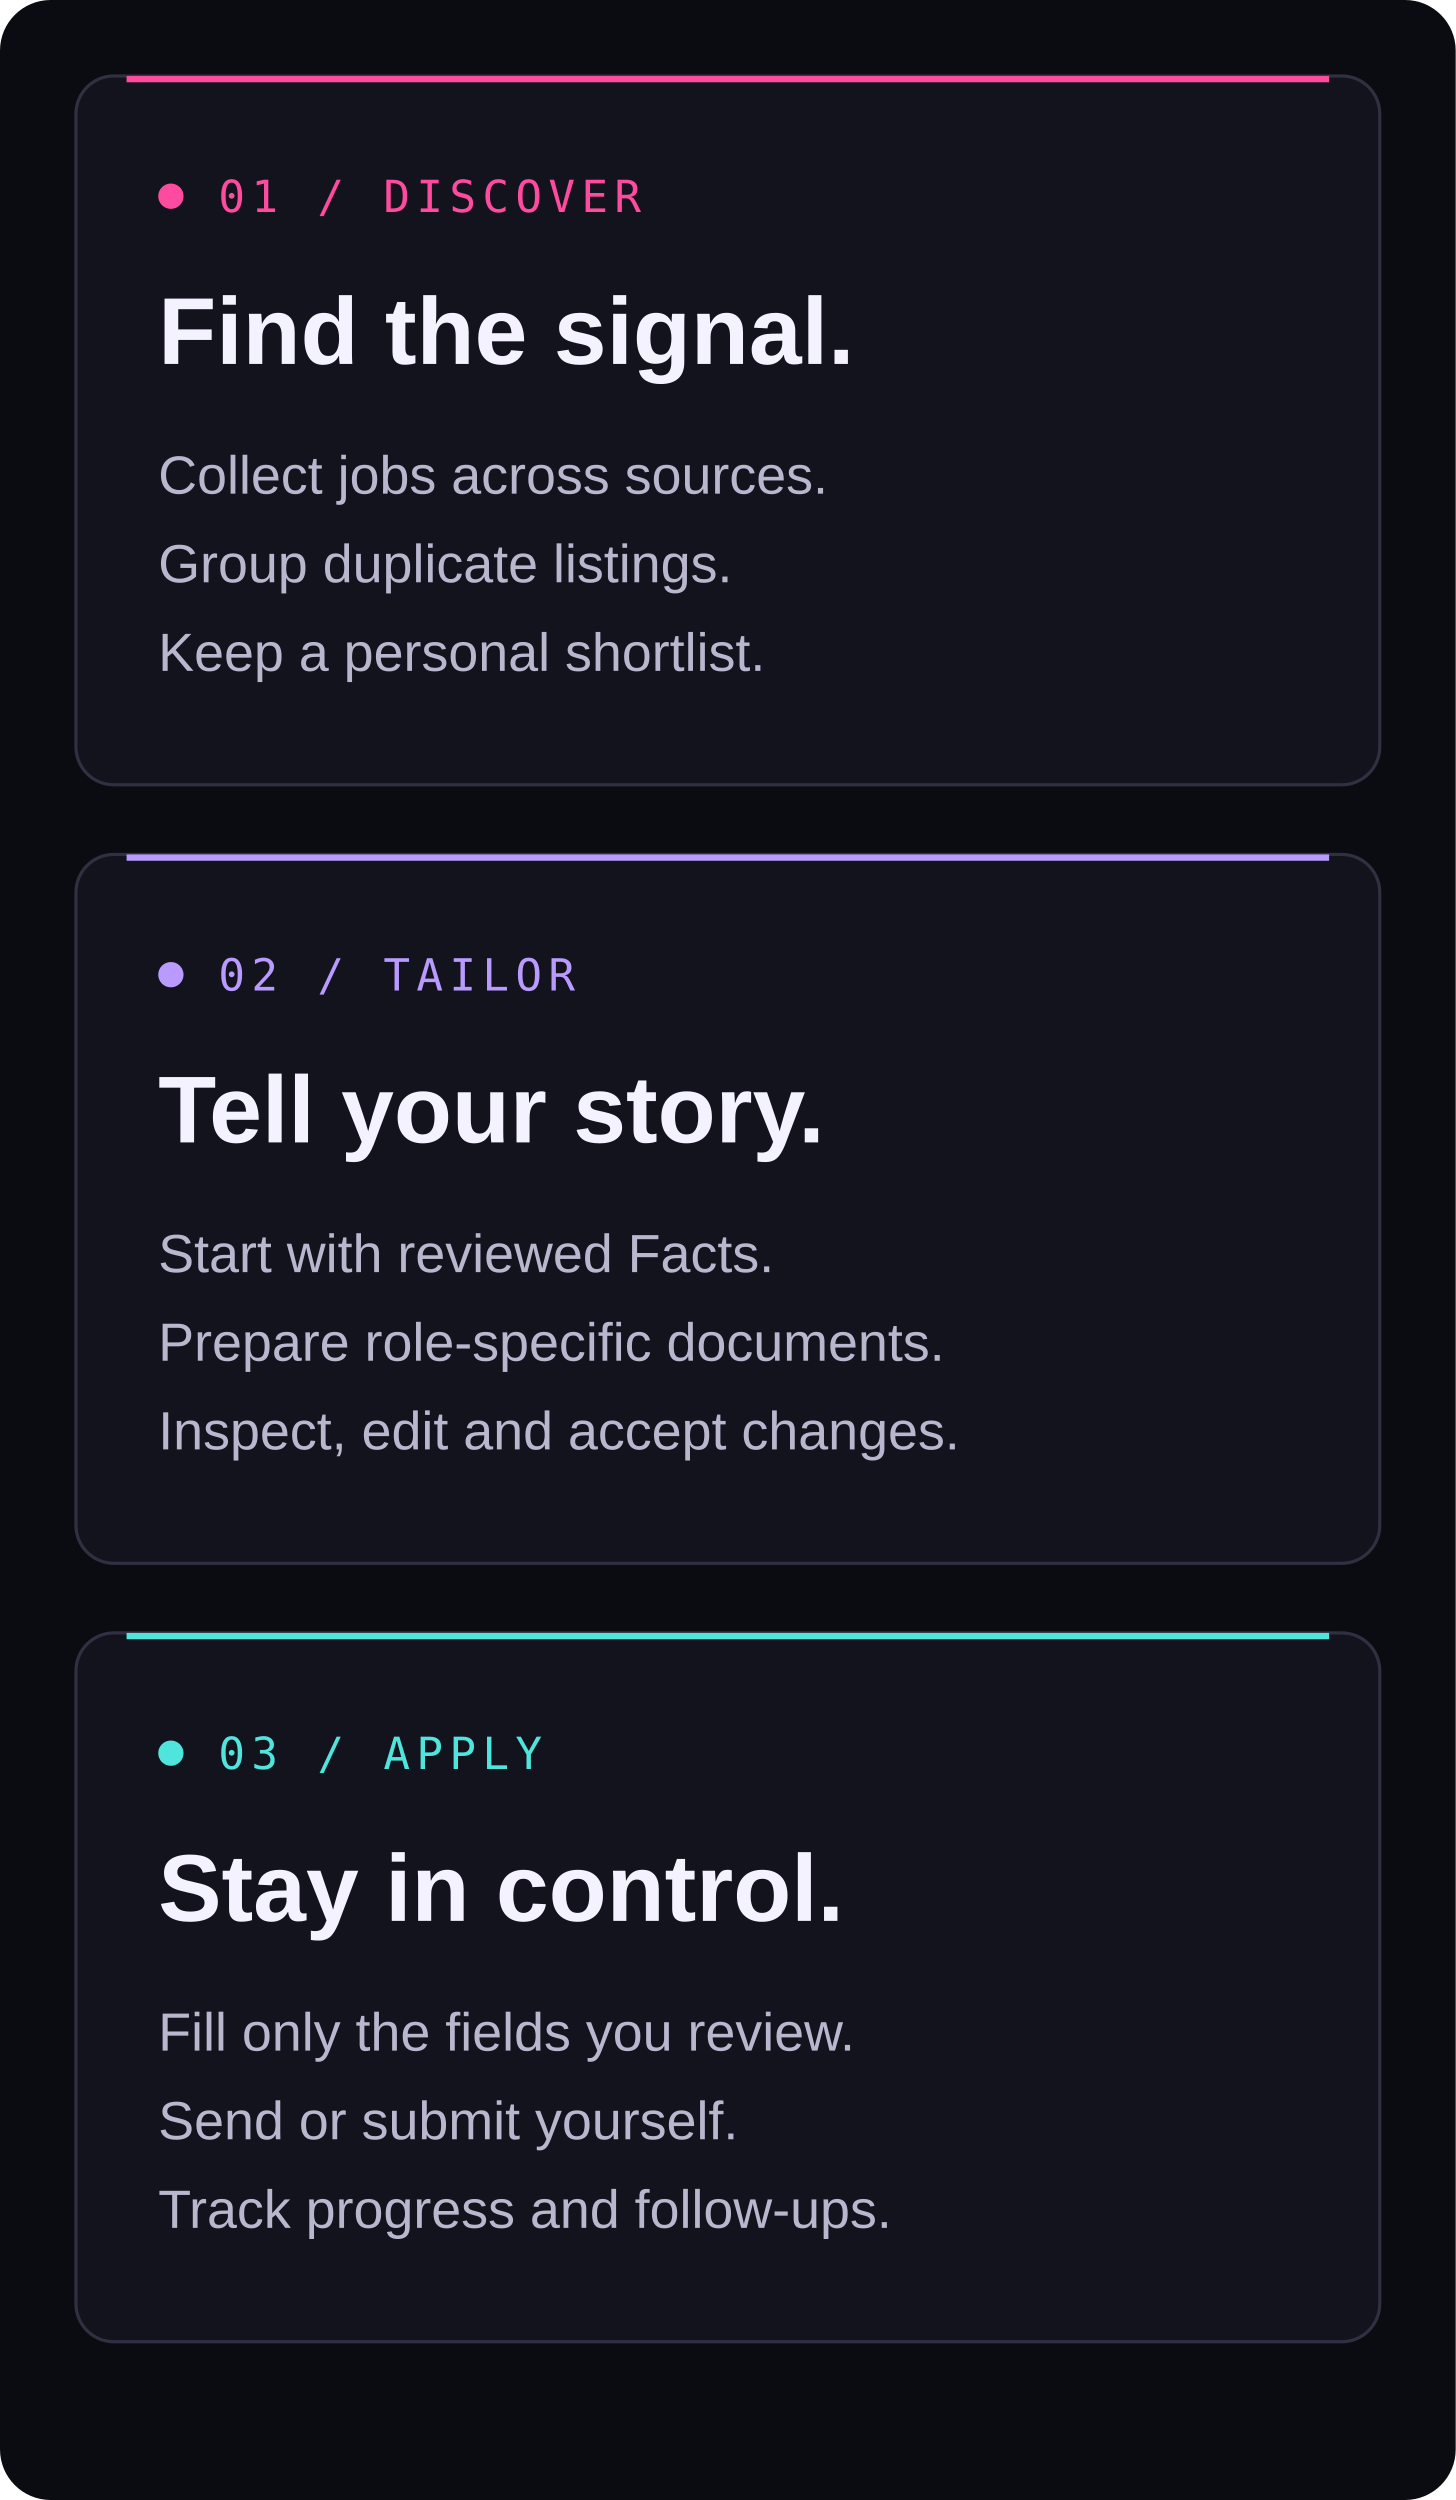
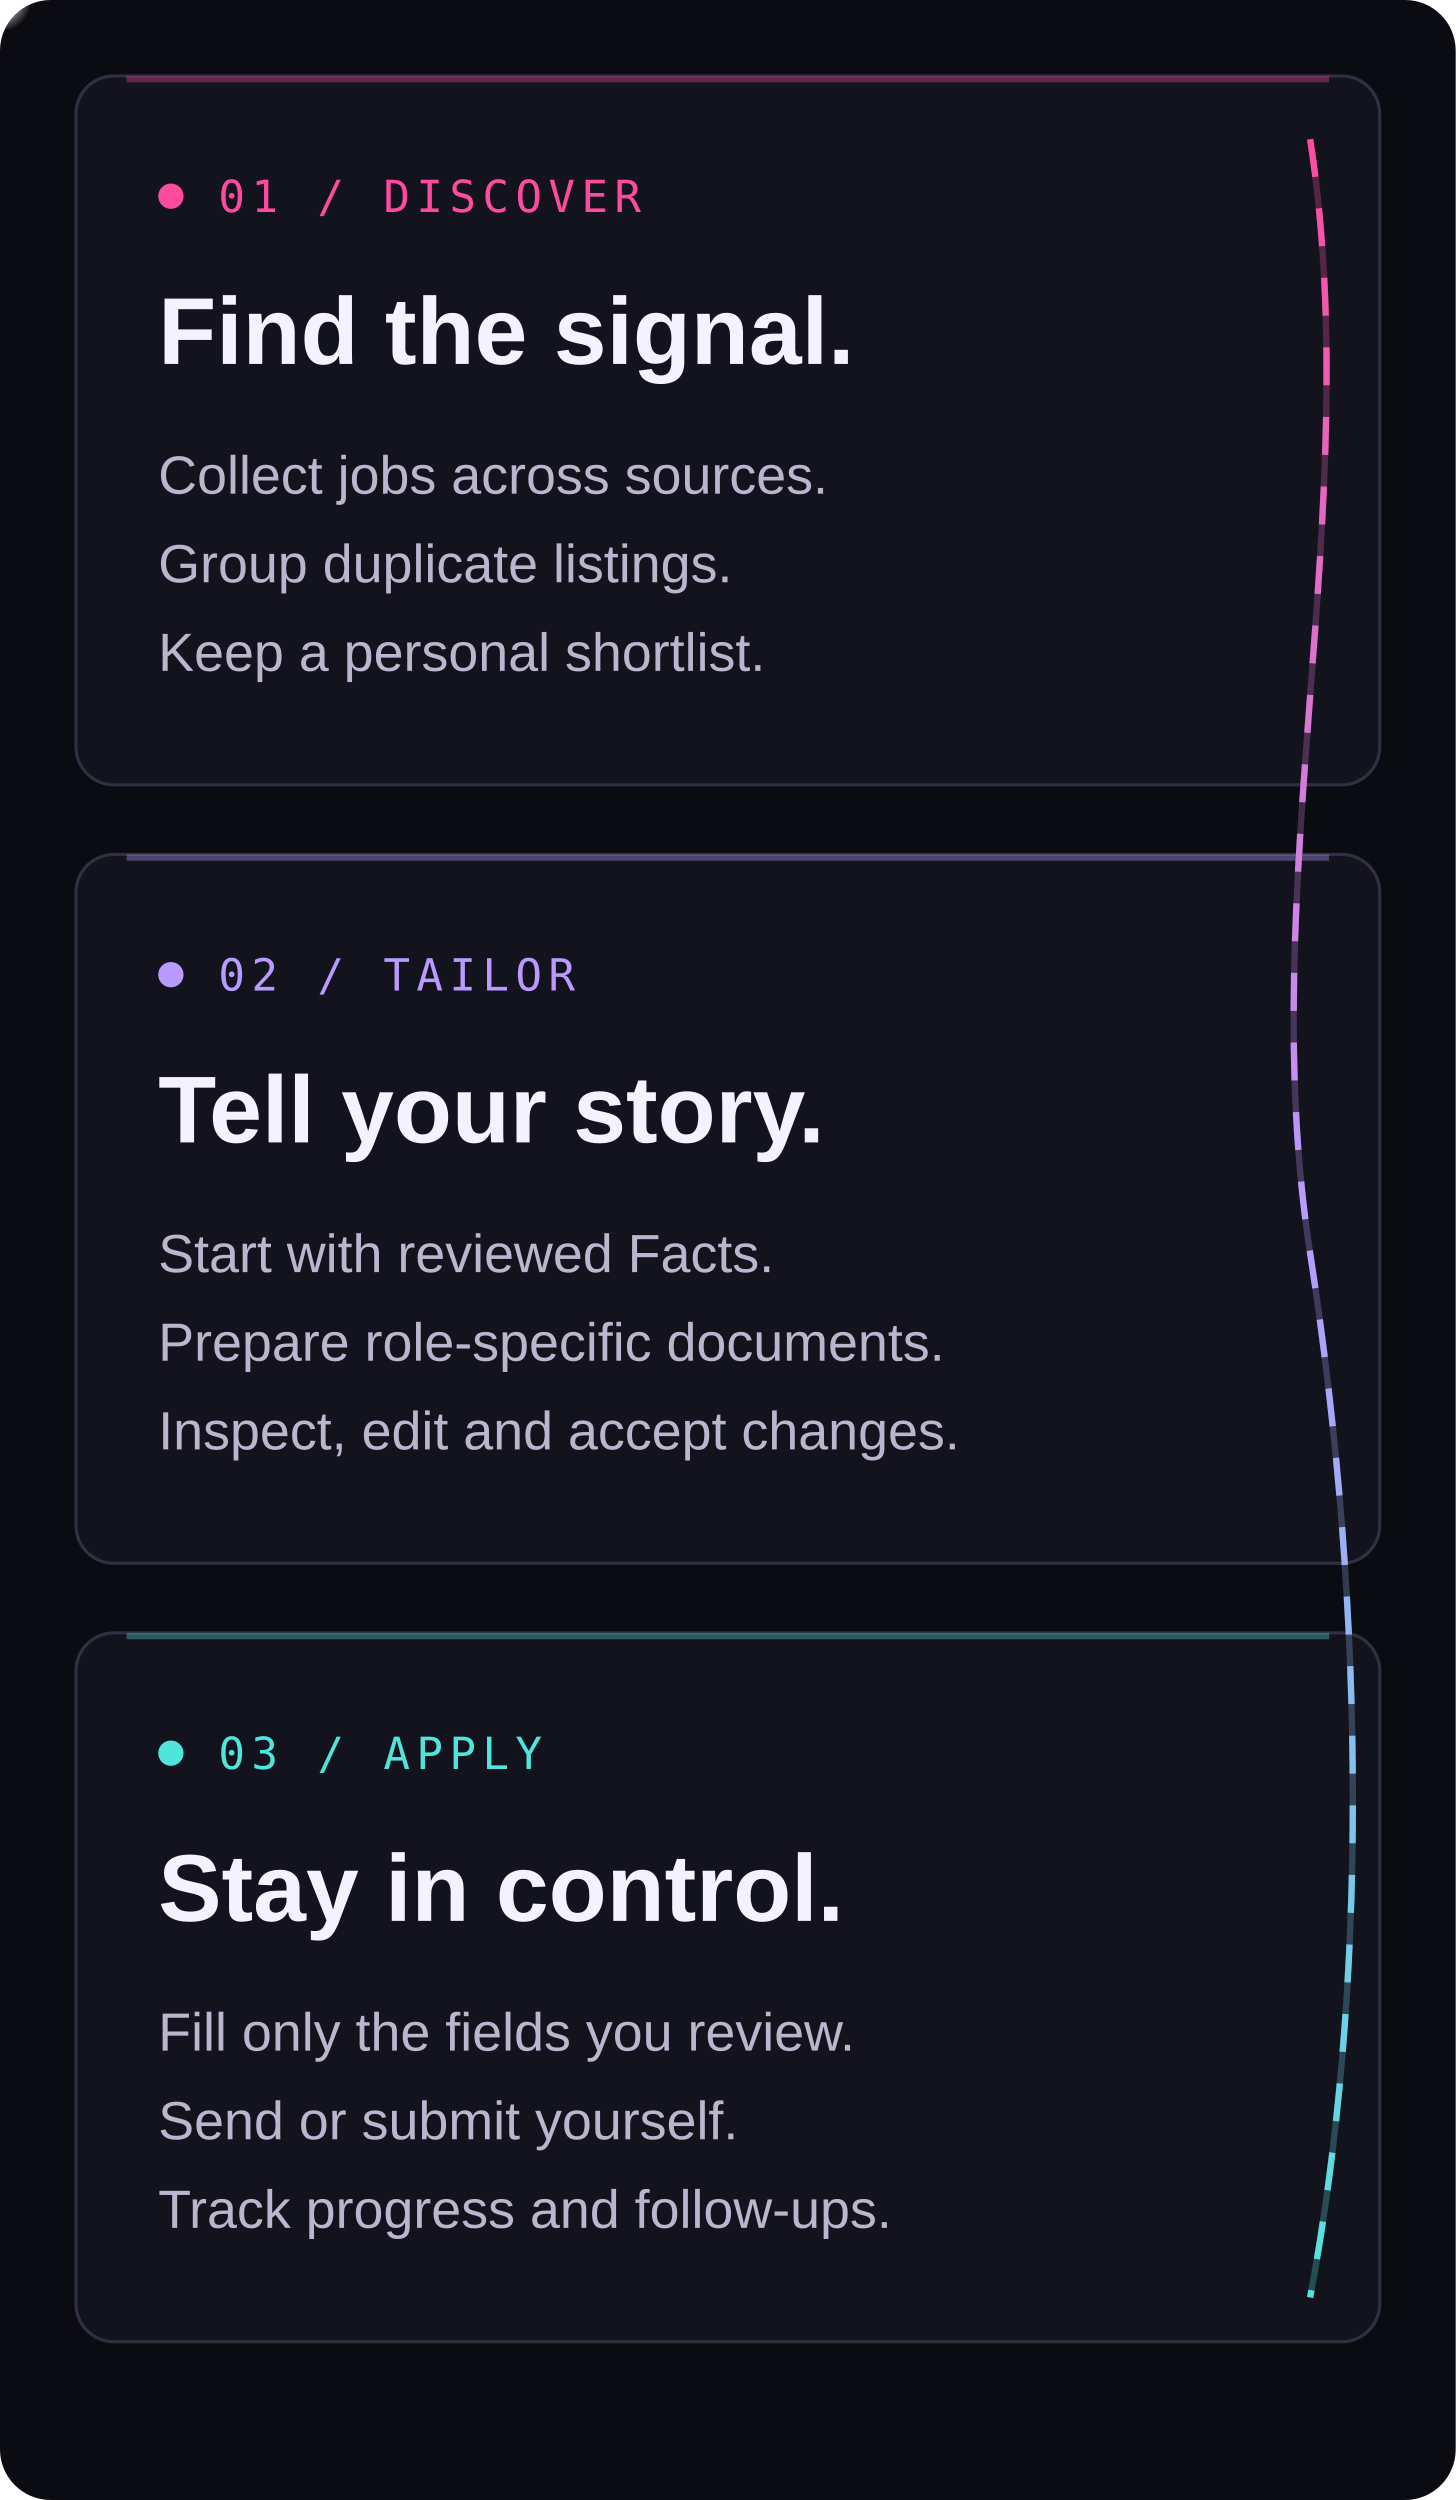
<svg xmlns="http://www.w3.org/2000/svg" width="460" height="790" viewBox="0 0 460 790" role="img" aria-labelledby="title desc">
+   <defs>
+     <linearGradient id="thread" gradientUnits="userSpaceOnUse" x1="0" y1="40" x2="0" y2="730">
+       <stop stop-color="#ff4b9f" />
+       <stop offset=".5" stop-color="#b99bff" />
+       <stop offset="1" stop-color="#50e5dc" />
+     </linearGradient>
+     <radialGradient id="spark">
+       <stop stop-color="#fff" />
+       <stop offset=".4" stop-color="#fff" stop-opacity=".7" />
+       <stop offset="1" stop-color="#fff" stop-opacity="0" />
+     </radialGradient>
+     <path id="weave" d="M414 44C432 160 396 280 414 396S432 630 414 726" />
+   </defs>
+   <style>
+ .flow{stroke-dasharray:12 10;animation:flow 2.6s linear infinite}@keyframes flow{to{stroke-dashoffset:-44}}
+ .step .accent{opacity:.35;animation:light 6s ease-in-out infinite}.step .dot{transform-box:fill-box;transform-origin:center;animation:dot 6s ease-in-out infinite}
+ .s2 .accent,.s2 .dot{animation-delay:2s}.s3 .accent,.s3 .dot{animation-delay:4s}
+ @keyframes light{0%,40%,100%{opacity:.35}12%,28%{opacity:1}}
+ @keyframes dot{0%,40%,100%{transform:scale(1)}12%,28%{transform:scale(1.8)}}
+ @media(prefers-reduced-motion:reduce){.flow,.step .accent,.step .dot{animation:none}.step .accent{opacity:1}.motion{display:none}}
+ </style>
  <rect width="100%" height="100%" rx="16" fill="#0b0b12" />
-   <g transform="translate(24 24)">
+   <g class="step s1" transform="translate(24 24)">
    <rect width="412" height="224" rx="12" fill="#13131e" stroke="#303042" />
-     <path d="M16 1h380" stroke="#ff4b9f" stroke-width="2" />
-     <circle cx="30" cy="38" r="4" fill="#ff4b9f" />
+     <path class="accent" d="M16 1h380" stroke="#ff4b9f" stroke-width="2" />
+     <circle class="dot" cx="30" cy="38" r="4" fill="#ff4b9f" />
    <text x="45" y="43" fill="#ff4b9f" font-size="14" font-family="monospace" letter-spacing="2">01 / DISCOVER</text>
    <text x="26" y="91" fill="#f4f2ff" font-size="30" font-family="Arial,Helvetica,sans-serif" font-weight="700">Find the signal.</text>
    <text x="26" y="132" fill="#b9b6ce" font-size="17" font-family="Arial,Helvetica,sans-serif">Collect jobs across sources.</text>
    <text x="26" y="160" fill="#b9b6ce" font-size="17" font-family="Arial,Helvetica,sans-serif">Group duplicate listings.</text>
    <text x="26" y="188" fill="#b9b6ce" font-size="17" font-family="Arial,Helvetica,sans-serif">Keep a personal shortlist.</text>
  </g>
-   <g transform="translate(24 270)">
+   <g class="step s2" transform="translate(24 270)">
    <rect width="412" height="224" rx="12" fill="#13131e" stroke="#303042" />
-     <path d="M16 1h380" stroke="#b99bff" stroke-width="2" />
-     <circle cx="30" cy="38" r="4" fill="#b99bff" />
+     <path class="accent" d="M16 1h380" stroke="#b99bff" stroke-width="2" />
+     <circle class="dot" cx="30" cy="38" r="4" fill="#b99bff" />
    <text x="45" y="43" fill="#b99bff" font-size="14" font-family="monospace" letter-spacing="2">02 / TAILOR</text>
    <text x="26" y="91" fill="#f4f2ff" font-size="30" font-family="Arial,Helvetica,sans-serif" font-weight="700">Tell your story.</text>
    <text x="26" y="132" fill="#b9b6ce" font-size="17" font-family="Arial,Helvetica,sans-serif">Start with reviewed Facts.</text>
    <text x="26" y="160" fill="#b9b6ce" font-size="17" font-family="Arial,Helvetica,sans-serif">Prepare role-specific documents.</text>
    <text x="26" y="188" fill="#b9b6ce" font-size="17" font-family="Arial,Helvetica,sans-serif">Inspect, edit and accept changes.</text>
  </g>
-   <g transform="translate(24 516)">
+   <g class="step s3" transform="translate(24 516)">
    <rect width="412" height="224" rx="12" fill="#13131e" stroke="#303042" />
-     <path d="M16 1h380" stroke="#50e5dc" stroke-width="2" />
-     <circle cx="30" cy="38" r="4" fill="#50e5dc" />
+     <path class="accent" d="M16 1h380" stroke="#50e5dc" stroke-width="2" />
+     <circle class="dot" cx="30" cy="38" r="4" fill="#50e5dc" />
    <text x="45" y="43" fill="#50e5dc" font-size="14" font-family="monospace" letter-spacing="2">03 / APPLY</text>
    <text x="26" y="91" fill="#f4f2ff" font-size="30" font-family="Arial,Helvetica,sans-serif" font-weight="700">Stay in control.</text>
    <text x="26" y="132" fill="#b9b6ce" font-size="17" font-family="Arial,Helvetica,sans-serif">Fill only the fields you review.</text>
    <text x="26" y="160" fill="#b9b6ce" font-size="17" font-family="Arial,Helvetica,sans-serif">Send or submit yourself.</text>
    <text x="26" y="188" fill="#b9b6ce" font-size="17" font-family="Arial,Helvetica,sans-serif">Track progress and follow-ups.</text>
  </g>
+   <g fill="none">
+     <use href="#weave" stroke="url(#thread)" stroke-opacity=".28" stroke-width="2" />
+     <use class="flow" href="#weave" stroke="url(#thread)" stroke-width="2" />
+   </g>
+   <g class="motion">
+     <circle r="10" fill="url(#spark)">
+       <animateMotion dur="6s" repeatCount="indefinite" calcMode="linear">
+         <mpath href="#weave" />
+       </animateMotion>
+     </circle>
+   </g>
</svg>
